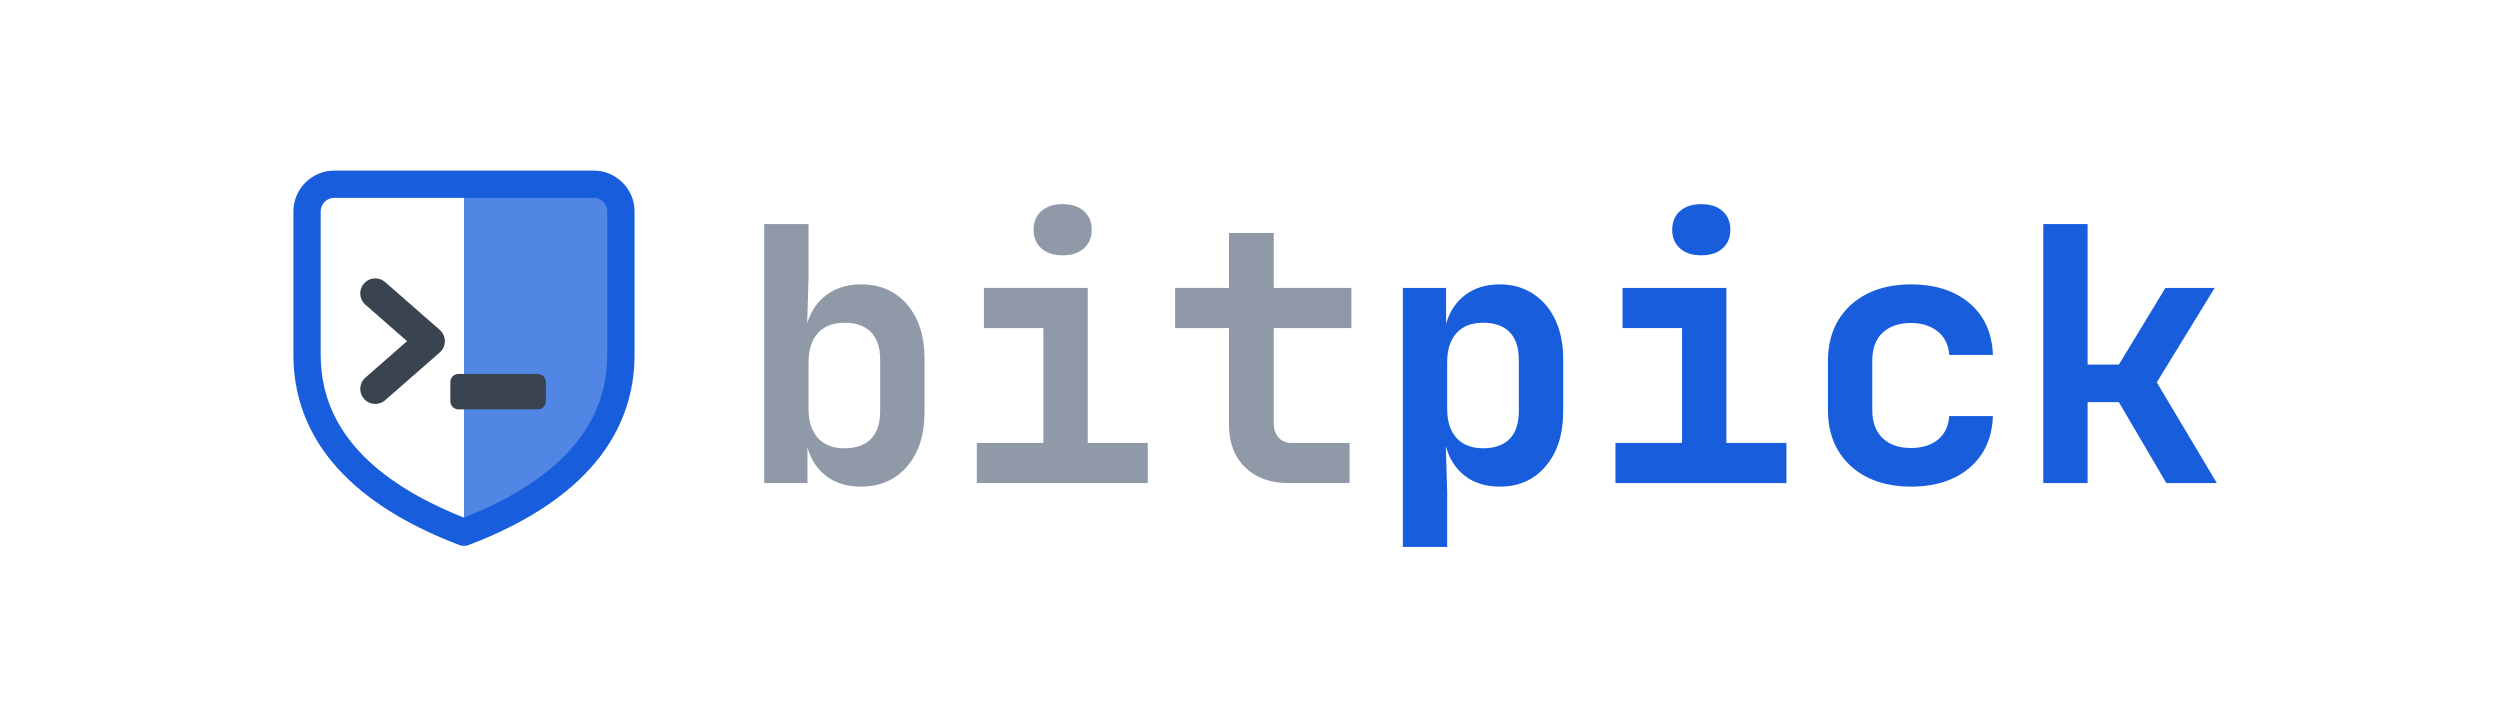
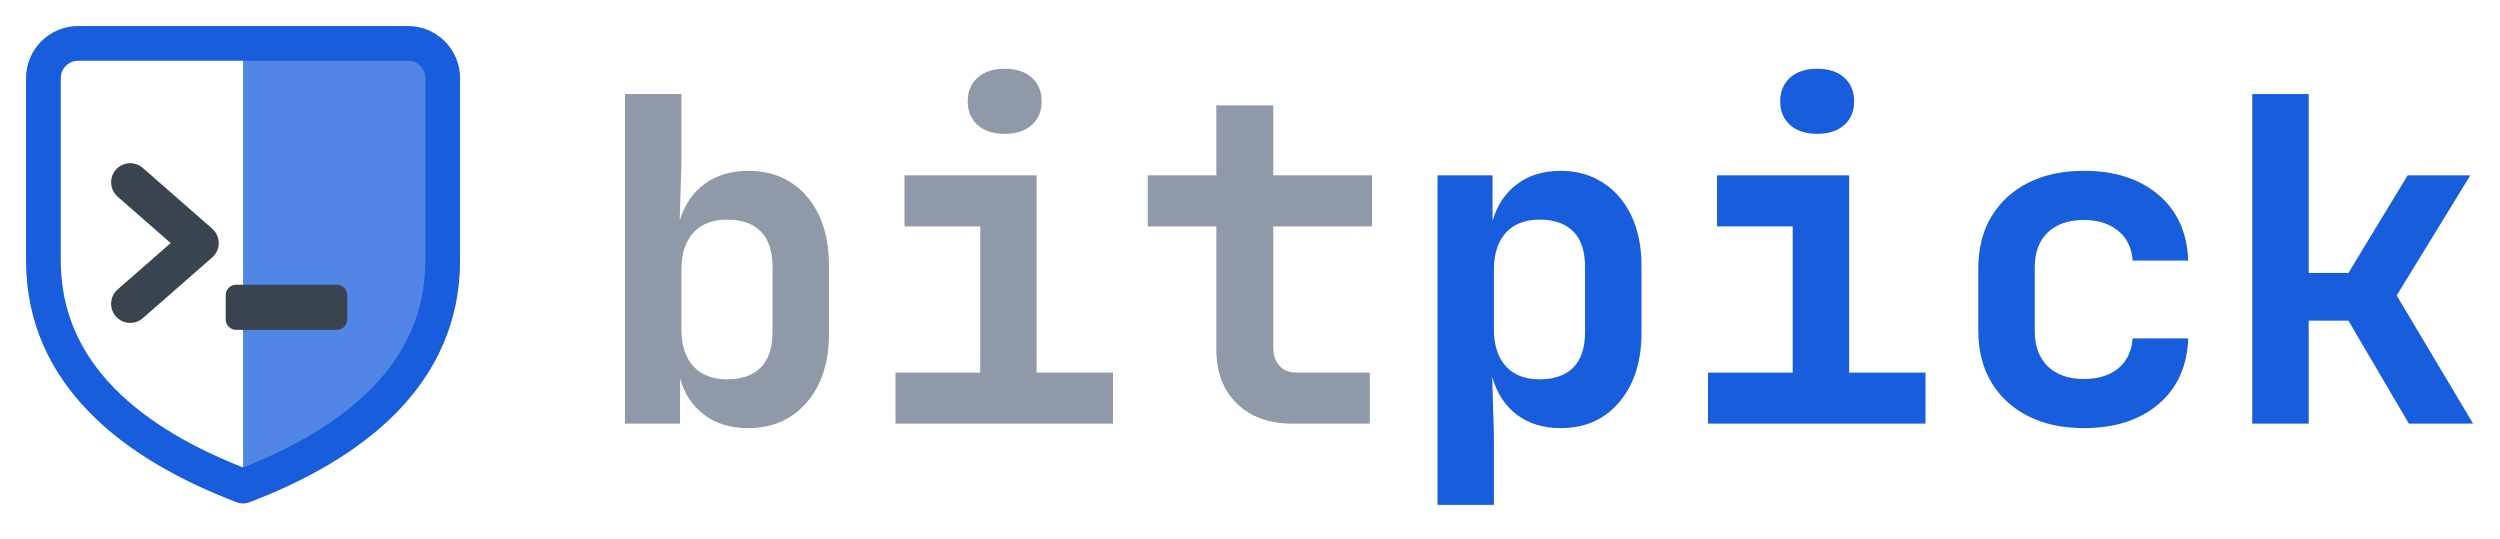
- <svg xmlns="http://www.w3.org/2000/svg" width="183.2" height="52.20" viewBox="0 0 183.2 52.20">
+ <svg xmlns="http://www.w3.org/2000/svg" width="144" height="31" viewBox="20 11 144 31">
  <g transform="translate(18 10)" fill="none">
    <path d="M16 3.5h9.5a2 2 0 0 1 2 2V16c0 6.6-5.2 10.6-11.5 13z" fill="#175ddc" fill-opacity="0.75" />
    <path d="M16 3.5h9.5a2 2 0 0 1 2 2V16c0 6.6-5.2 10.6-11.5 13-6.3-2.4-11.5-6.4-11.5-13V5.5a2 2 0 0 1 2-2z" stroke="#175ddc" stroke-width="2" stroke-linejoin="round" />
    <path d="m9.5 11.5 4 3.5-4 3.5" stroke="#3a4350" stroke-width="2.2" stroke-linecap="round" stroke-linejoin="round" />
    <rect x="15" y="17.4" width="7" height="2.6" rx="0.6" fill="#3a4350" />
  </g>
  <path fill="#8f99a8" d="M63.1 35.66Q61.59 35.66 60.58 34.91Q59.56 34.15 59.17 32.8V35.4H56V16.42H59.25V20.42L59.15 23.7Q59.56 22.35 60.59 21.59Q61.62 20.84 63.1 20.84Q65.21 20.84 66.48 22.32Q67.75 23.8 67.75 26.33V30.2Q67.75 32.7 66.47 34.18Q65.18 35.66 63.1 35.66ZM61.88 32.85Q63.13 32.85 63.81 32.18Q64.5 31.5 64.5 30.1V26.4Q64.5 25 63.81 24.32Q63.13 23.65 61.88 23.65Q60.63 23.65 59.94 24.4Q59.25 25.16 59.25 26.53V29.97Q59.25 31.34 59.94 32.1Q60.63 32.85 61.88 32.85ZM71.58 35.4V32.46H76.46V24.04H72.1V21.1H79.71V32.46H84.11V35.4ZM77.87 18.71Q76.88 18.71 76.31 18.2Q75.74 17.69 75.74 16.84Q75.74 15.98 76.31 15.47Q76.88 14.96 77.87 14.96Q78.86 14.96 79.43 15.47Q80 15.98 80 16.84Q80 17.69 79.43 18.2Q78.86 18.71 77.87 18.71ZM94.43 35.4Q92.43 35.4 91.24 34.24Q90.06 33.09 90.06 31.11V24.04H86.11V21.1H90.06V17.07H93.34V21.1H99.03V24.04H93.34V31.03Q93.34 31.66 93.69 32.06Q94.04 32.46 94.66 32.46H98.9V35.4Z" />
  <path fill="#175ddc" d="M102.8 40.08V21.1H105.97V23.73Q106.36 22.37 107.38 21.61Q108.39 20.84 109.9 20.84Q111.28 20.84 112.33 21.52Q113.38 22.19 113.97 23.43Q114.55 24.66 114.55 26.3V30.17Q114.55 32.64 113.28 34.15Q112.01 35.66 109.9 35.66Q108.39 35.66 107.36 34.88Q106.34 34.1 105.95 32.7L106.05 36.08V40.08ZM108.68 32.85Q109.93 32.85 110.61 32.18Q111.3 31.5 111.3 30.1V26.4Q111.3 25 110.61 24.32Q109.93 23.65 108.68 23.65Q107.43 23.65 106.74 24.4Q106.05 25.16 106.05 26.53V29.97Q106.05 31.34 106.74 32.1Q107.43 32.85 108.68 32.85ZM118.38 35.4V32.46H123.26V24.04H118.9V21.1H126.51V32.46H130.91V35.4ZM124.67 18.71Q123.68 18.71 123.11 18.2Q122.54 17.69 122.54 16.84Q122.54 15.98 123.11 15.47Q123.68 14.96 124.67 14.96Q125.66 14.96 126.23 15.47Q126.8 15.98 126.8 16.84Q126.8 17.69 126.23 18.2Q125.66 18.71 124.67 18.71ZM140.03 35.66Q138.19 35.66 136.82 34.97Q135.46 34.28 134.7 33.02Q133.95 31.76 133.95 30.04V26.46Q133.95 24.74 134.7 23.48Q135.46 22.22 136.82 21.53Q138.19 20.84 140.03 20.84Q142.71 20.84 144.34 22.23Q145.96 23.62 146.04 26.01H142.84Q142.76 24.9 142 24.29Q141.23 23.67 140.03 23.67Q138.71 23.67 137.95 24.39Q137.2 25.1 137.2 26.43V30.04Q137.2 31.37 137.95 32.1Q138.71 32.83 140.03 32.83Q141.26 32.83 142.01 32.22Q142.76 31.6 142.84 30.49H146.04Q145.96 32.88 144.34 34.27Q142.71 35.66 140.03 35.66ZM149.73 35.4V16.42H152.98V26.72H155.27L158.68 21.1H162.29L158.05 28.02L162.45 35.4H158.75L155.27 29.47H152.98V35.4Z" />
</svg>
